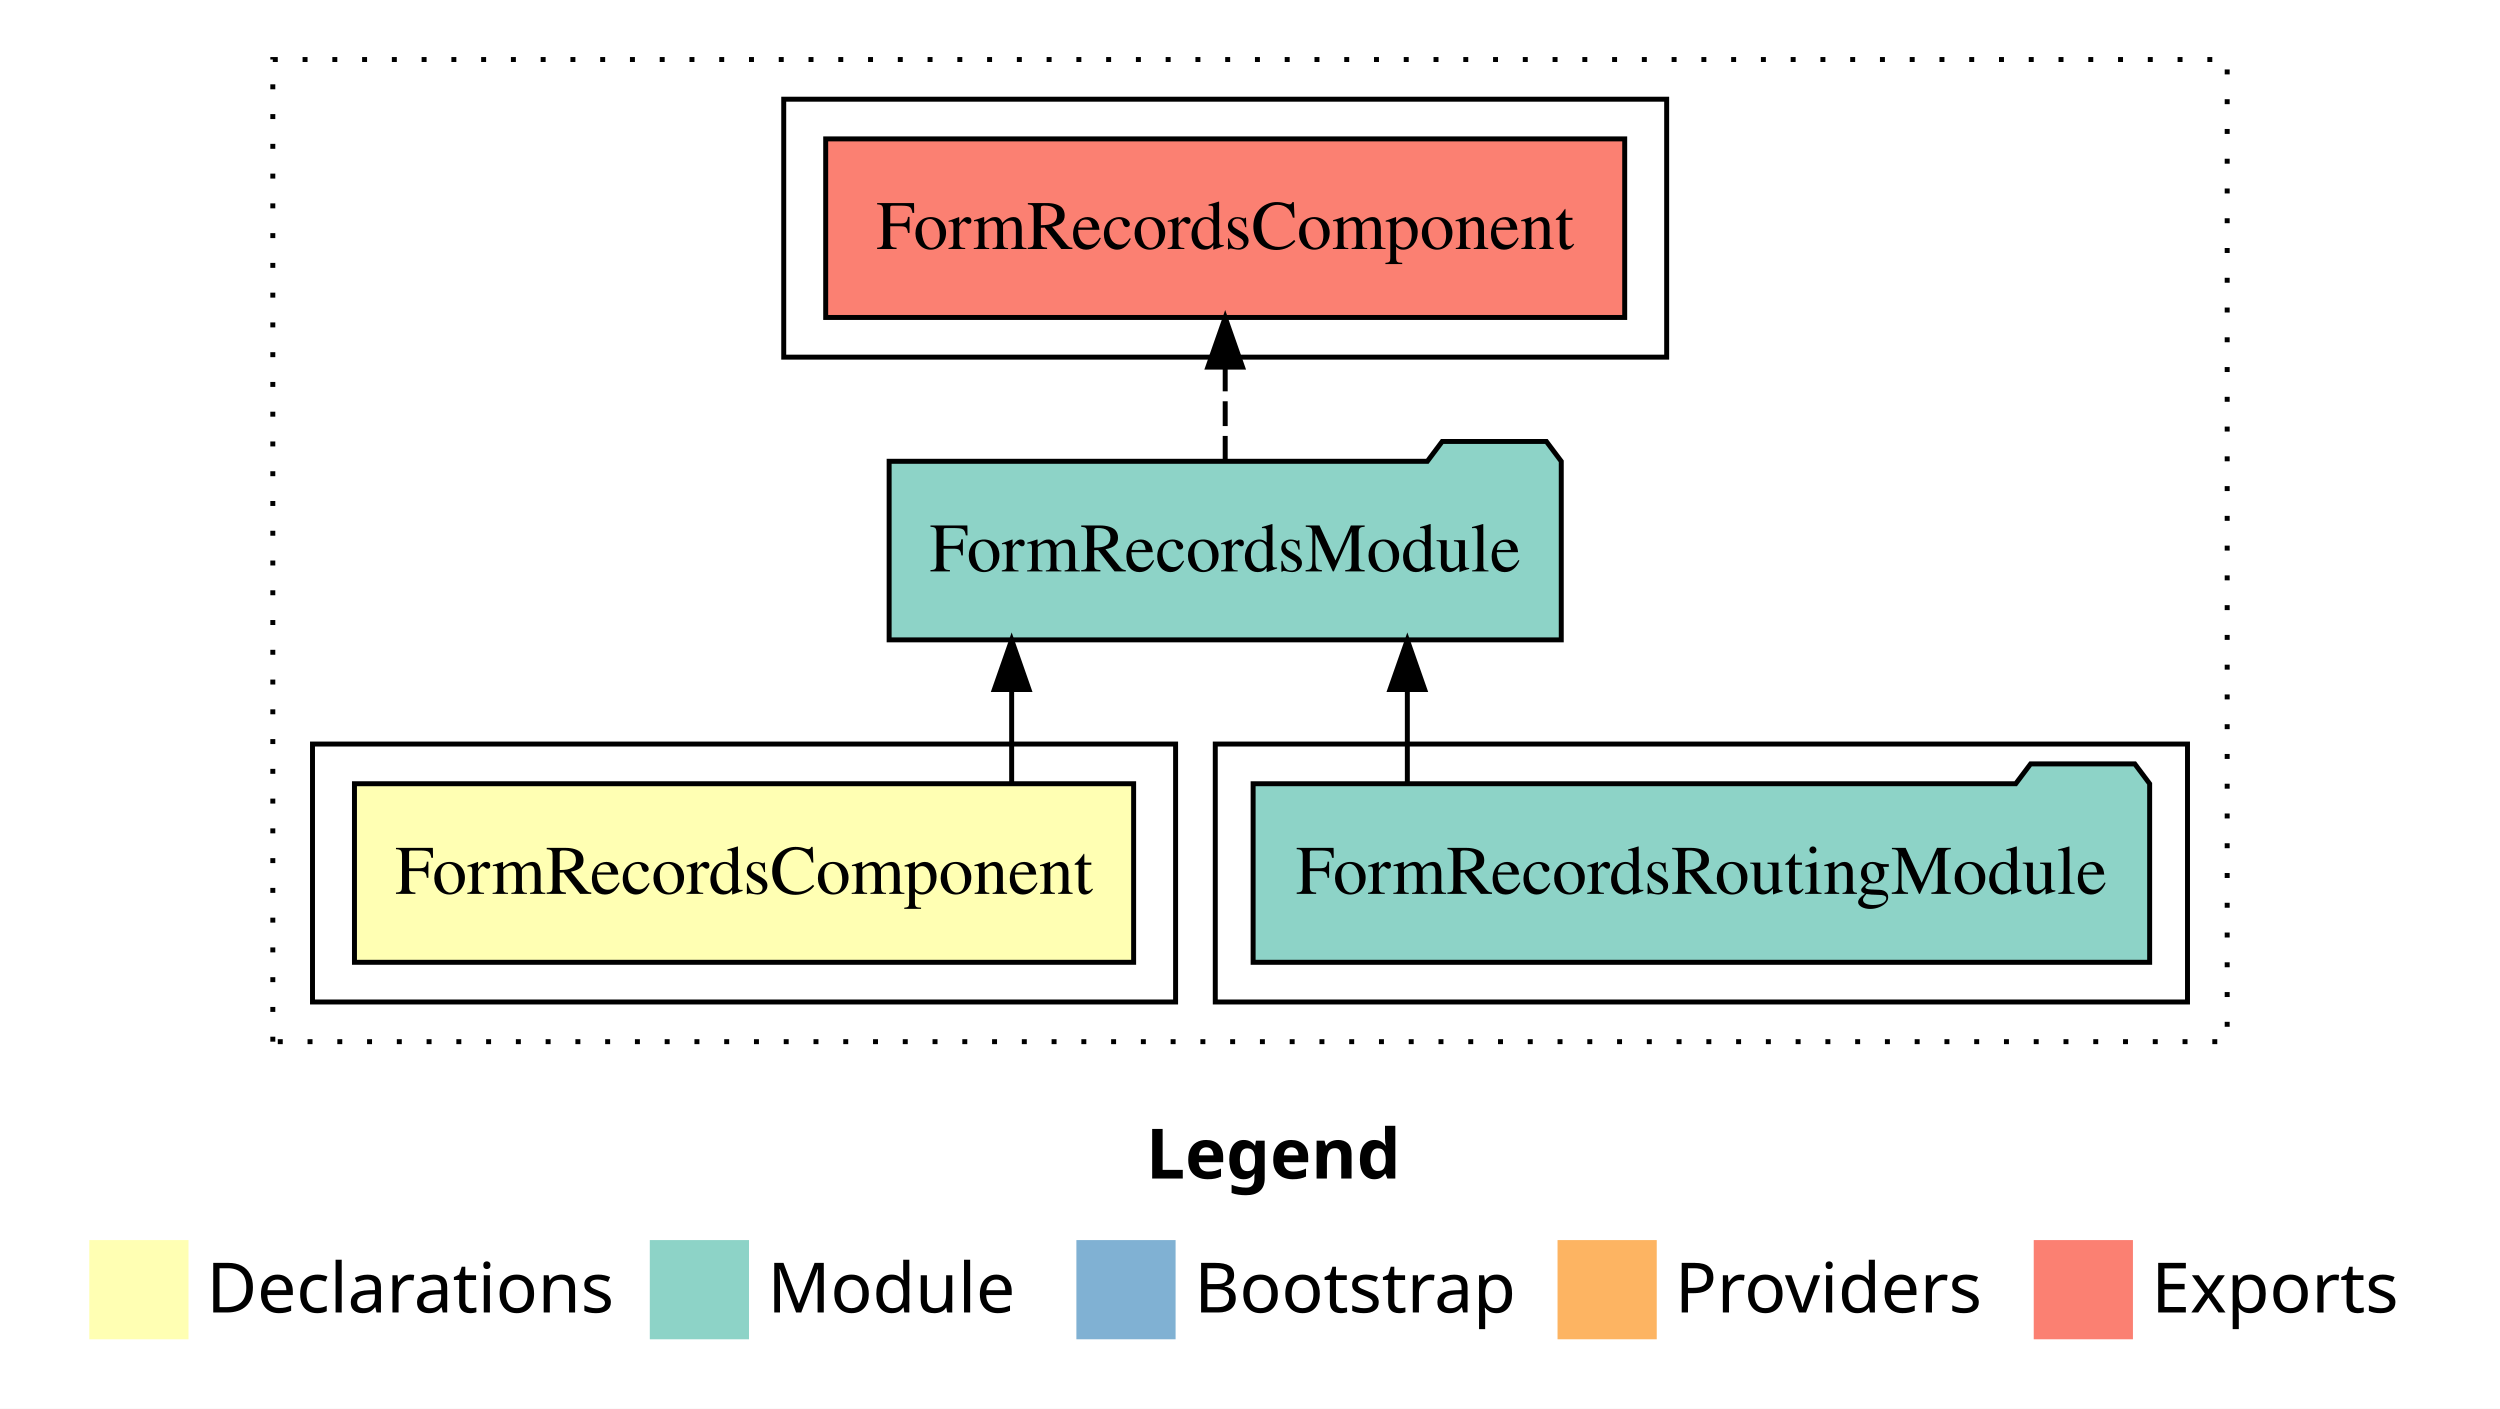
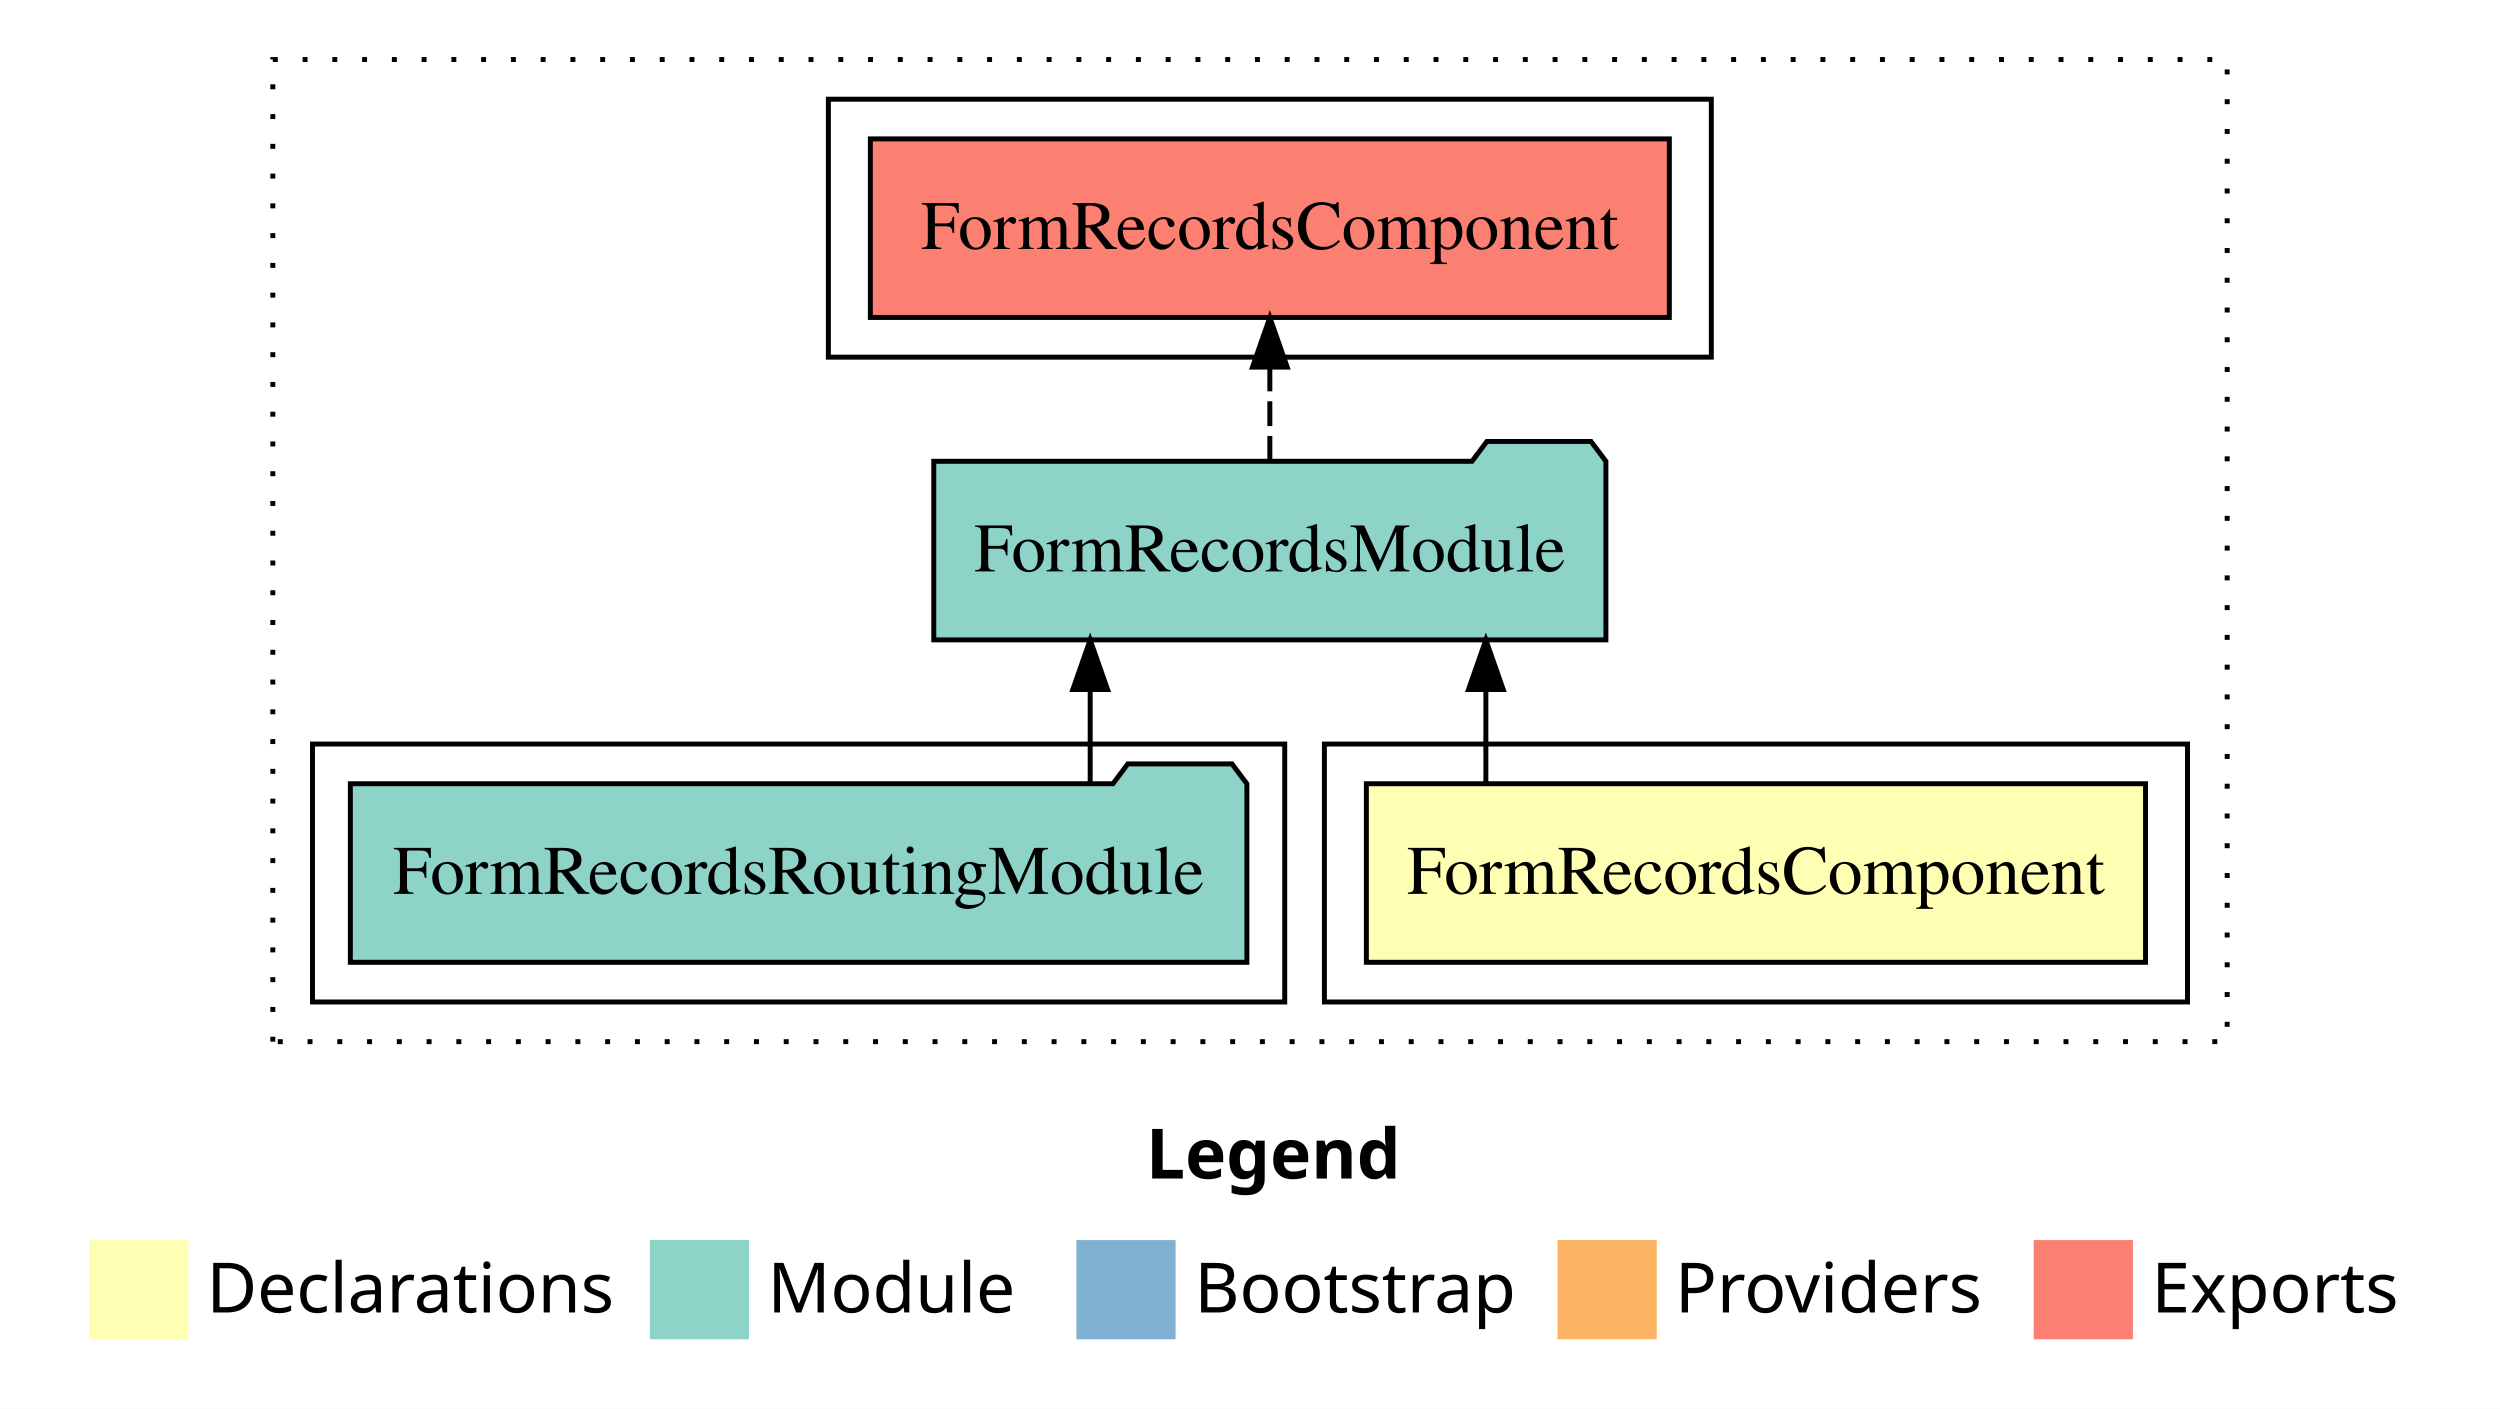
<svg xmlns="http://www.w3.org/2000/svg" width="504pt" height="284pt" viewBox="0.00 0.00 504.00 284.00">
  <g id="graph0" class="graph" transform="scale(1 1) rotate(0) translate(4 280)">
    <polygon fill="white" stroke="transparent" points="-4,4 -4,-280 500,-280 500,4 -4,4" />
    <text text-anchor="start" x="227.01" y="-42.4" font-family="sans-serif" font-weight="bold" font-size="14.00">Legend</text>
    <polygon fill="#ffffb3" stroke="transparent" points="14,-10 14,-30 34,-30 34,-10 14,-10" />
    <text text-anchor="start" x="37.63" y="-15.4" font-family="sans-serif" font-size="14.00">  Declarations</text>
    <polygon fill="#8dd3c7" stroke="transparent" points="127,-10 127,-30 147,-30 147,-10 127,-10" />
    <text text-anchor="start" x="150.73" y="-15.4" font-family="sans-serif" font-size="14.00">  Module</text>
    <polygon fill="#80b1d3" stroke="transparent" points="213,-10 213,-30 233,-30 233,-10 213,-10" />
    <text text-anchor="start" x="236.78" y="-15.4" font-family="sans-serif" font-size="14.00">  Bootstrap</text>
    <polygon fill="#fdb462" stroke="transparent" points="310,-10 310,-30 330,-30 330,-10 310,-10" />
    <text text-anchor="start" x="333.67" y="-15.4" font-family="sans-serif" font-size="14.00">  Providers</text>
    <polygon fill="#fb8072" stroke="transparent" points="406,-10 406,-30 426,-30 426,-10 406,-10" />
    <text text-anchor="start" x="429.73" y="-15.4" font-family="sans-serif" font-size="14.00">  Exports</text>
    <g id="clust1" class="cluster">
      <polygon fill="none" stroke="black" stroke-dasharray="1,5" points="51,-70 51,-268 445,-268 445,-70 51,-70" />
    </g>
-     <g id="clust5" class="cluster">
-       <polygon fill="none" stroke="black" points="154,-208 154,-260 332,-260 332,-208 154,-208" />
+     <g id="clust2" class="cluster">
+       <polygon fill="none" stroke="black" points="263,-78 263,-130 437,-130 437,-78 263,-78" />
    </g>
    <g id="clust4" class="cluster">
-       <polygon fill="none" stroke="black" points="241,-78 241,-130 437,-130 437,-78 241,-78" />
+       <polygon fill="none" stroke="black" points="59,-78 59,-130 255,-130 255,-78 59,-78" />
    </g>
-     <g id="clust2" class="cluster">
-       <polygon fill="none" stroke="black" points="59,-78 59,-130 233,-130 233,-78 59,-78" />
+     <g id="clust5" class="cluster">
+       <polygon fill="none" stroke="black" points="163,-208 163,-260 341,-260 341,-208 163,-208" />
    </g>
    <g id="node1" class="node">
-       <polygon fill="#ffffb3" stroke="black" points="224.54,-122 67.46,-122 67.46,-86 224.54,-86 224.54,-122" />
-       <text text-anchor="middle" x="146" y="-99.8" font-family="Times,serif" font-size="14.00">FormRecordsComponent</text>
+       <polygon fill="#ffffb3" stroke="black" points="428.54,-122 271.46,-122 271.46,-86 428.54,-86 428.54,-122" />
+       <text text-anchor="middle" x="350" y="-99.8" font-family="Times,serif" font-size="14.00">FormRecordsComponent</text>
    </g>
    <g id="node2" class="node">
-       <polygon fill="#8dd3c7" stroke="black" points="310.75,-187 307.75,-191 286.75,-191 283.75,-187 175.25,-187 175.25,-151 310.75,-151 310.75,-187" />
-       <text text-anchor="middle" x="243" y="-164.8" font-family="Times,serif" font-size="14.00">FormRecordsModule</text>
+       <polygon fill="#8dd3c7" stroke="black" points="319.75,-187 316.75,-191 295.75,-191 292.75,-187 184.25,-187 184.25,-151 319.75,-151 319.75,-187" />
+       <text text-anchor="middle" x="252" y="-164.8" font-family="Times,serif" font-size="14.00">FormRecordsModule</text>
    </g>
    <g id="edge1" class="edge">
-       <path fill="none" stroke="black" d="M199.95,-122.11C199.95,-122.11 199.95,-140.99 199.95,-140.99" />
-       <polygon fill="black" stroke="black" points="196.45,-140.99 199.95,-150.99 203.45,-140.99 196.45,-140.99" />
+       <path fill="none" stroke="black" d="M295.55,-122.11C295.55,-122.11 295.55,-140.99 295.55,-140.99" />
+       <polygon fill="black" stroke="black" points="292.05,-140.99 295.55,-150.99 299.05,-140.99 292.05,-140.99" />
    </g>
    <g id="node4" class="node">
-       <polygon fill="#fb8072" stroke="black" points="323.54,-252 162.46,-252 162.46,-216 323.54,-216 323.54,-252" />
-       <text text-anchor="middle" x="243" y="-229.8" font-family="Times,serif" font-size="14.00">FormRecordsComponent </text>
+       <polygon fill="#fb8072" stroke="black" points="332.54,-252 171.46,-252 171.46,-216 332.54,-216 332.54,-252" />
+       <text text-anchor="middle" x="252" y="-229.8" font-family="Times,serif" font-size="14.00">FormRecordsComponent </text>
    </g>
    <g id="edge3" class="edge">
-       <path fill="none" stroke="black" stroke-dasharray="5,2" d="M243,-187.11C243,-187.11 243,-205.99 243,-205.99" />
-       <polygon fill="black" stroke="black" points="239.5,-205.99 243,-215.99 246.5,-205.99 239.5,-205.99" />
+       <path fill="none" stroke="black" stroke-dasharray="5,2" d="M252,-187.11C252,-187.11 252,-205.99 252,-205.99" />
+       <polygon fill="black" stroke="black" points="248.5,-205.99 252,-215.99 255.5,-205.99 248.5,-205.99" />
    </g>
    <g id="node3" class="node">
-       <polygon fill="#8dd3c7" stroke="black" points="429.37,-122 426.37,-126 405.37,-126 402.37,-122 248.63,-122 248.63,-86 429.37,-86 429.37,-122" />
-       <text text-anchor="middle" x="339" y="-99.8" font-family="Times,serif" font-size="14.00">FormRecordsRoutingModule</text>
+       <polygon fill="#8dd3c7" stroke="black" points="247.37,-122 244.37,-126 223.37,-126 220.37,-122 66.63,-122 66.63,-86 247.37,-86 247.37,-122" />
+       <text text-anchor="middle" x="157" y="-99.8" font-family="Times,serif" font-size="14.00">FormRecordsRoutingModule</text>
    </g>
    <g id="edge2" class="edge">
-       <path fill="none" stroke="black" d="M279.72,-122.11C279.72,-122.11 279.72,-140.99 279.72,-140.99" />
-       <polygon fill="black" stroke="black" points="276.22,-140.99 279.72,-150.99 283.22,-140.99 276.22,-140.99" />
+       <path fill="none" stroke="black" d="M215.78,-122.11C215.78,-122.11 215.78,-140.99 215.78,-140.99" />
+       <polygon fill="black" stroke="black" points="212.28,-140.99 215.78,-150.99 219.28,-140.99 212.28,-140.99" />
    </g>
  </g>
</svg>
